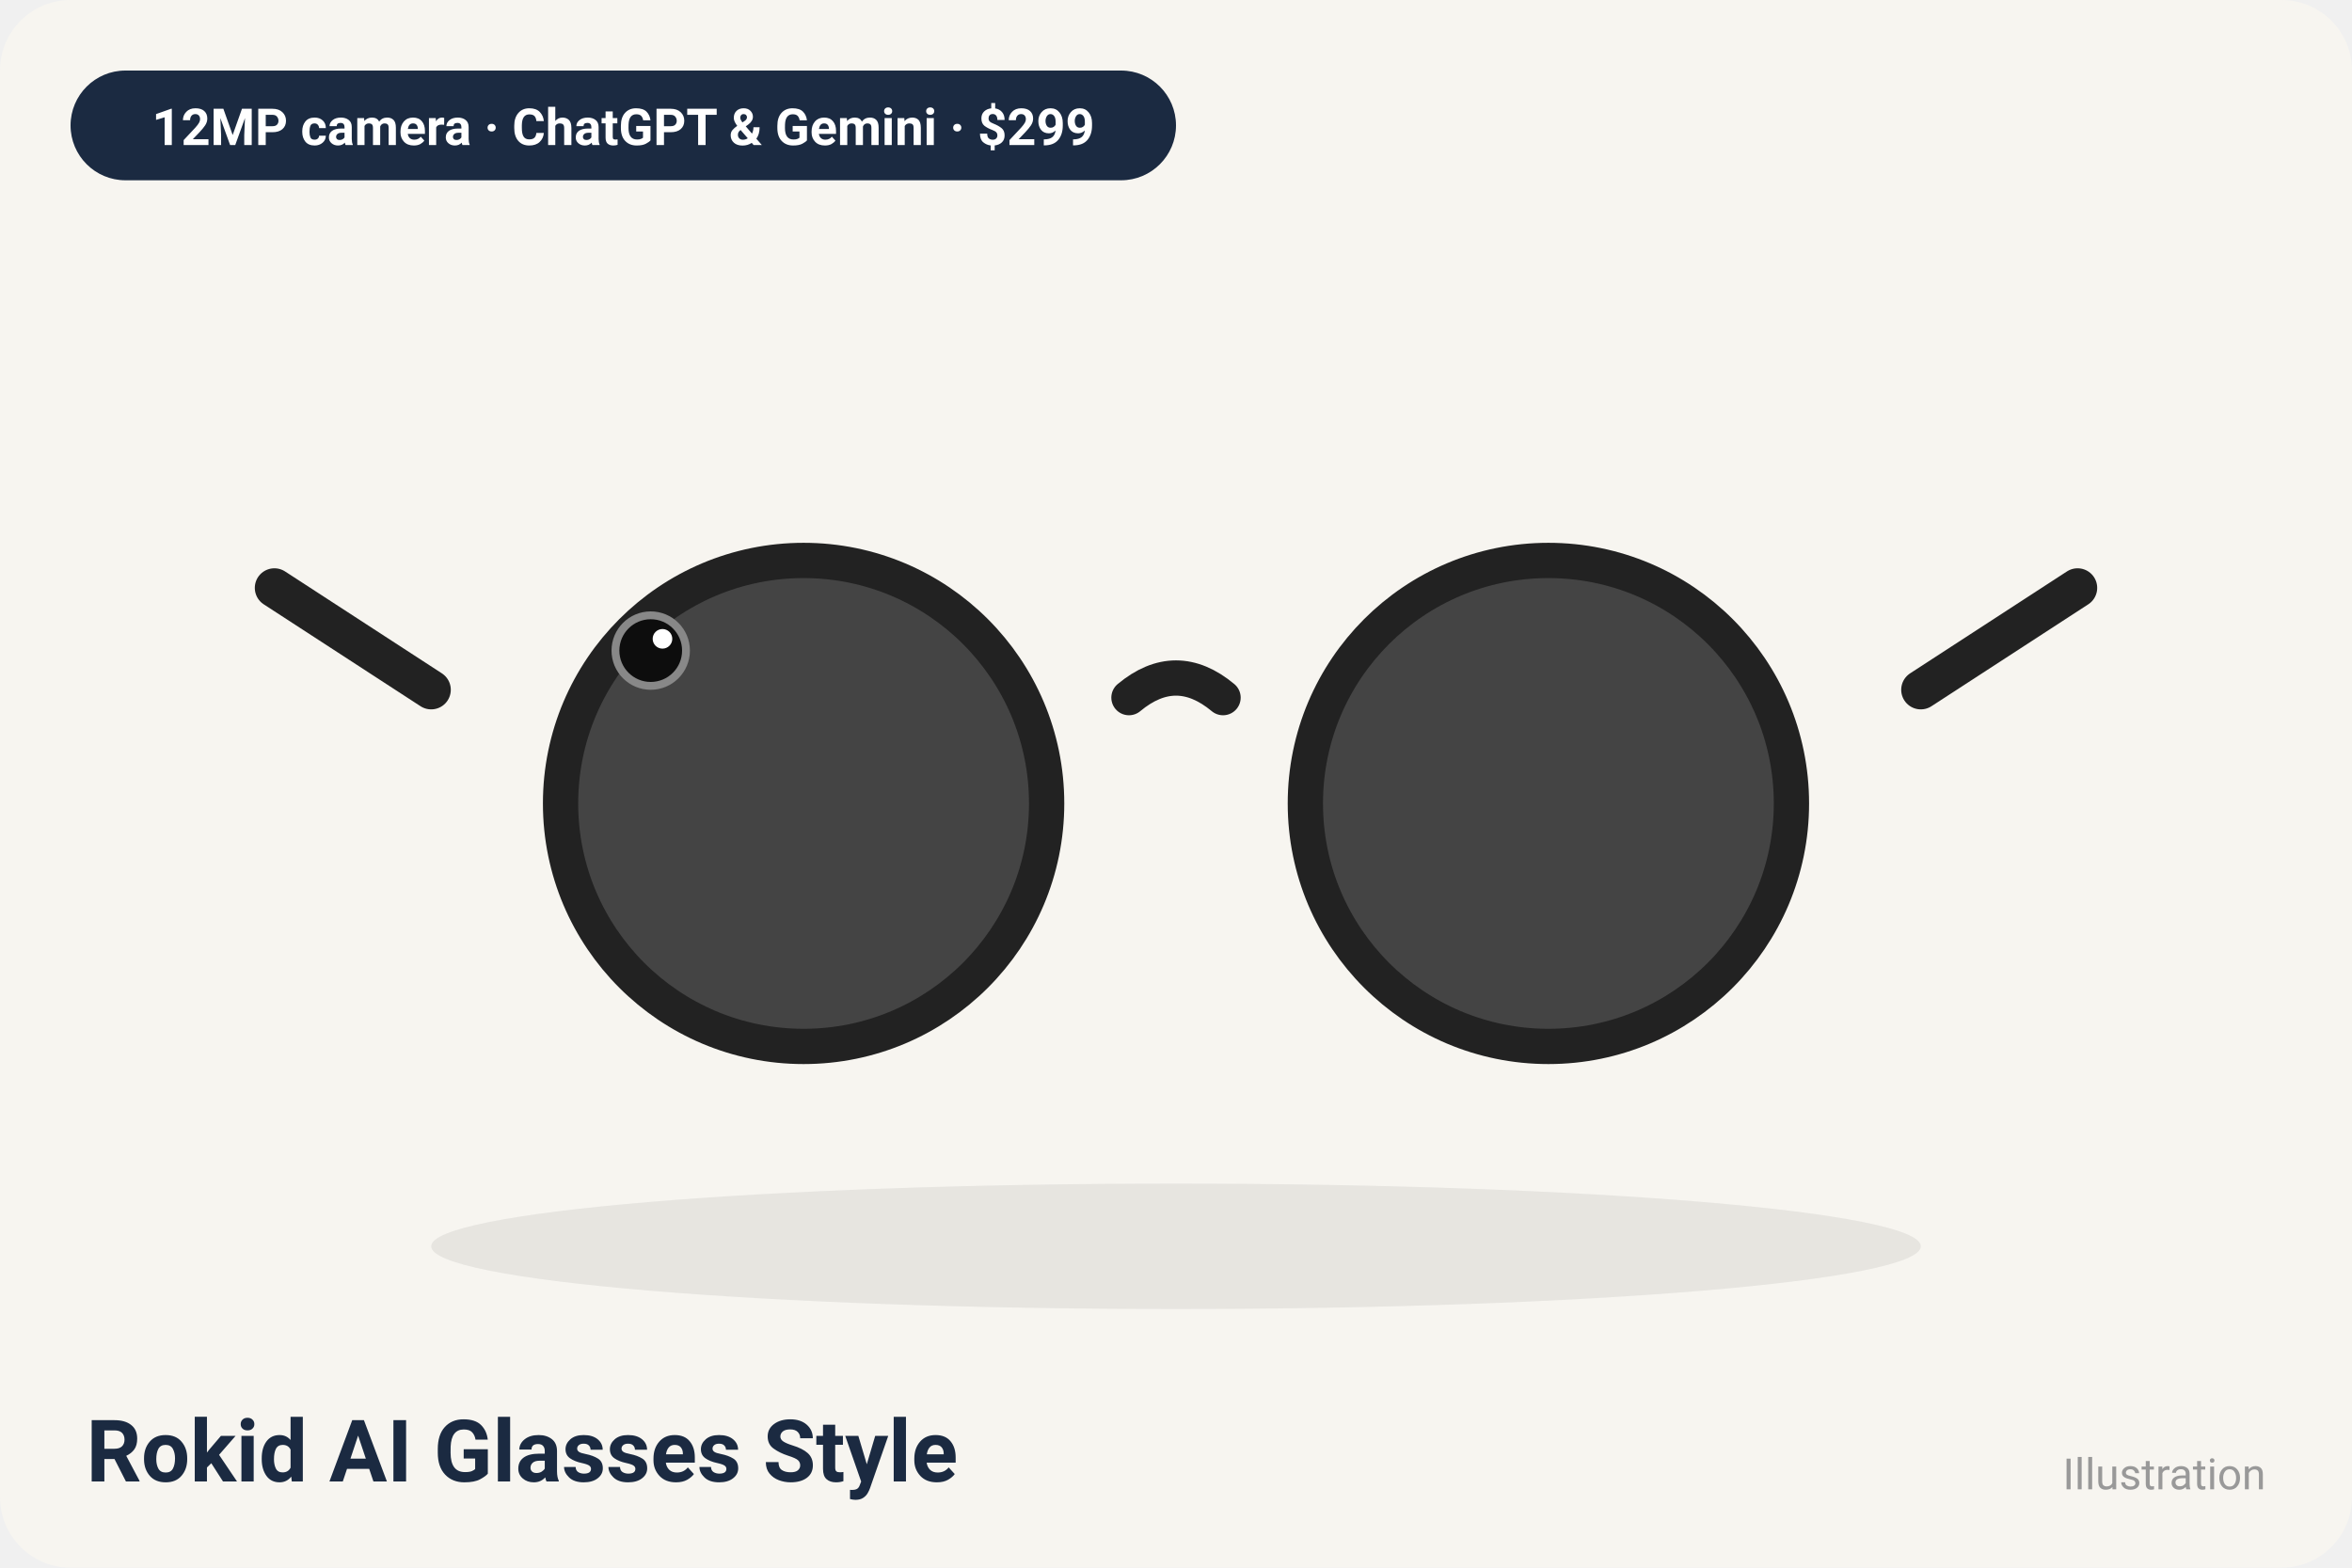
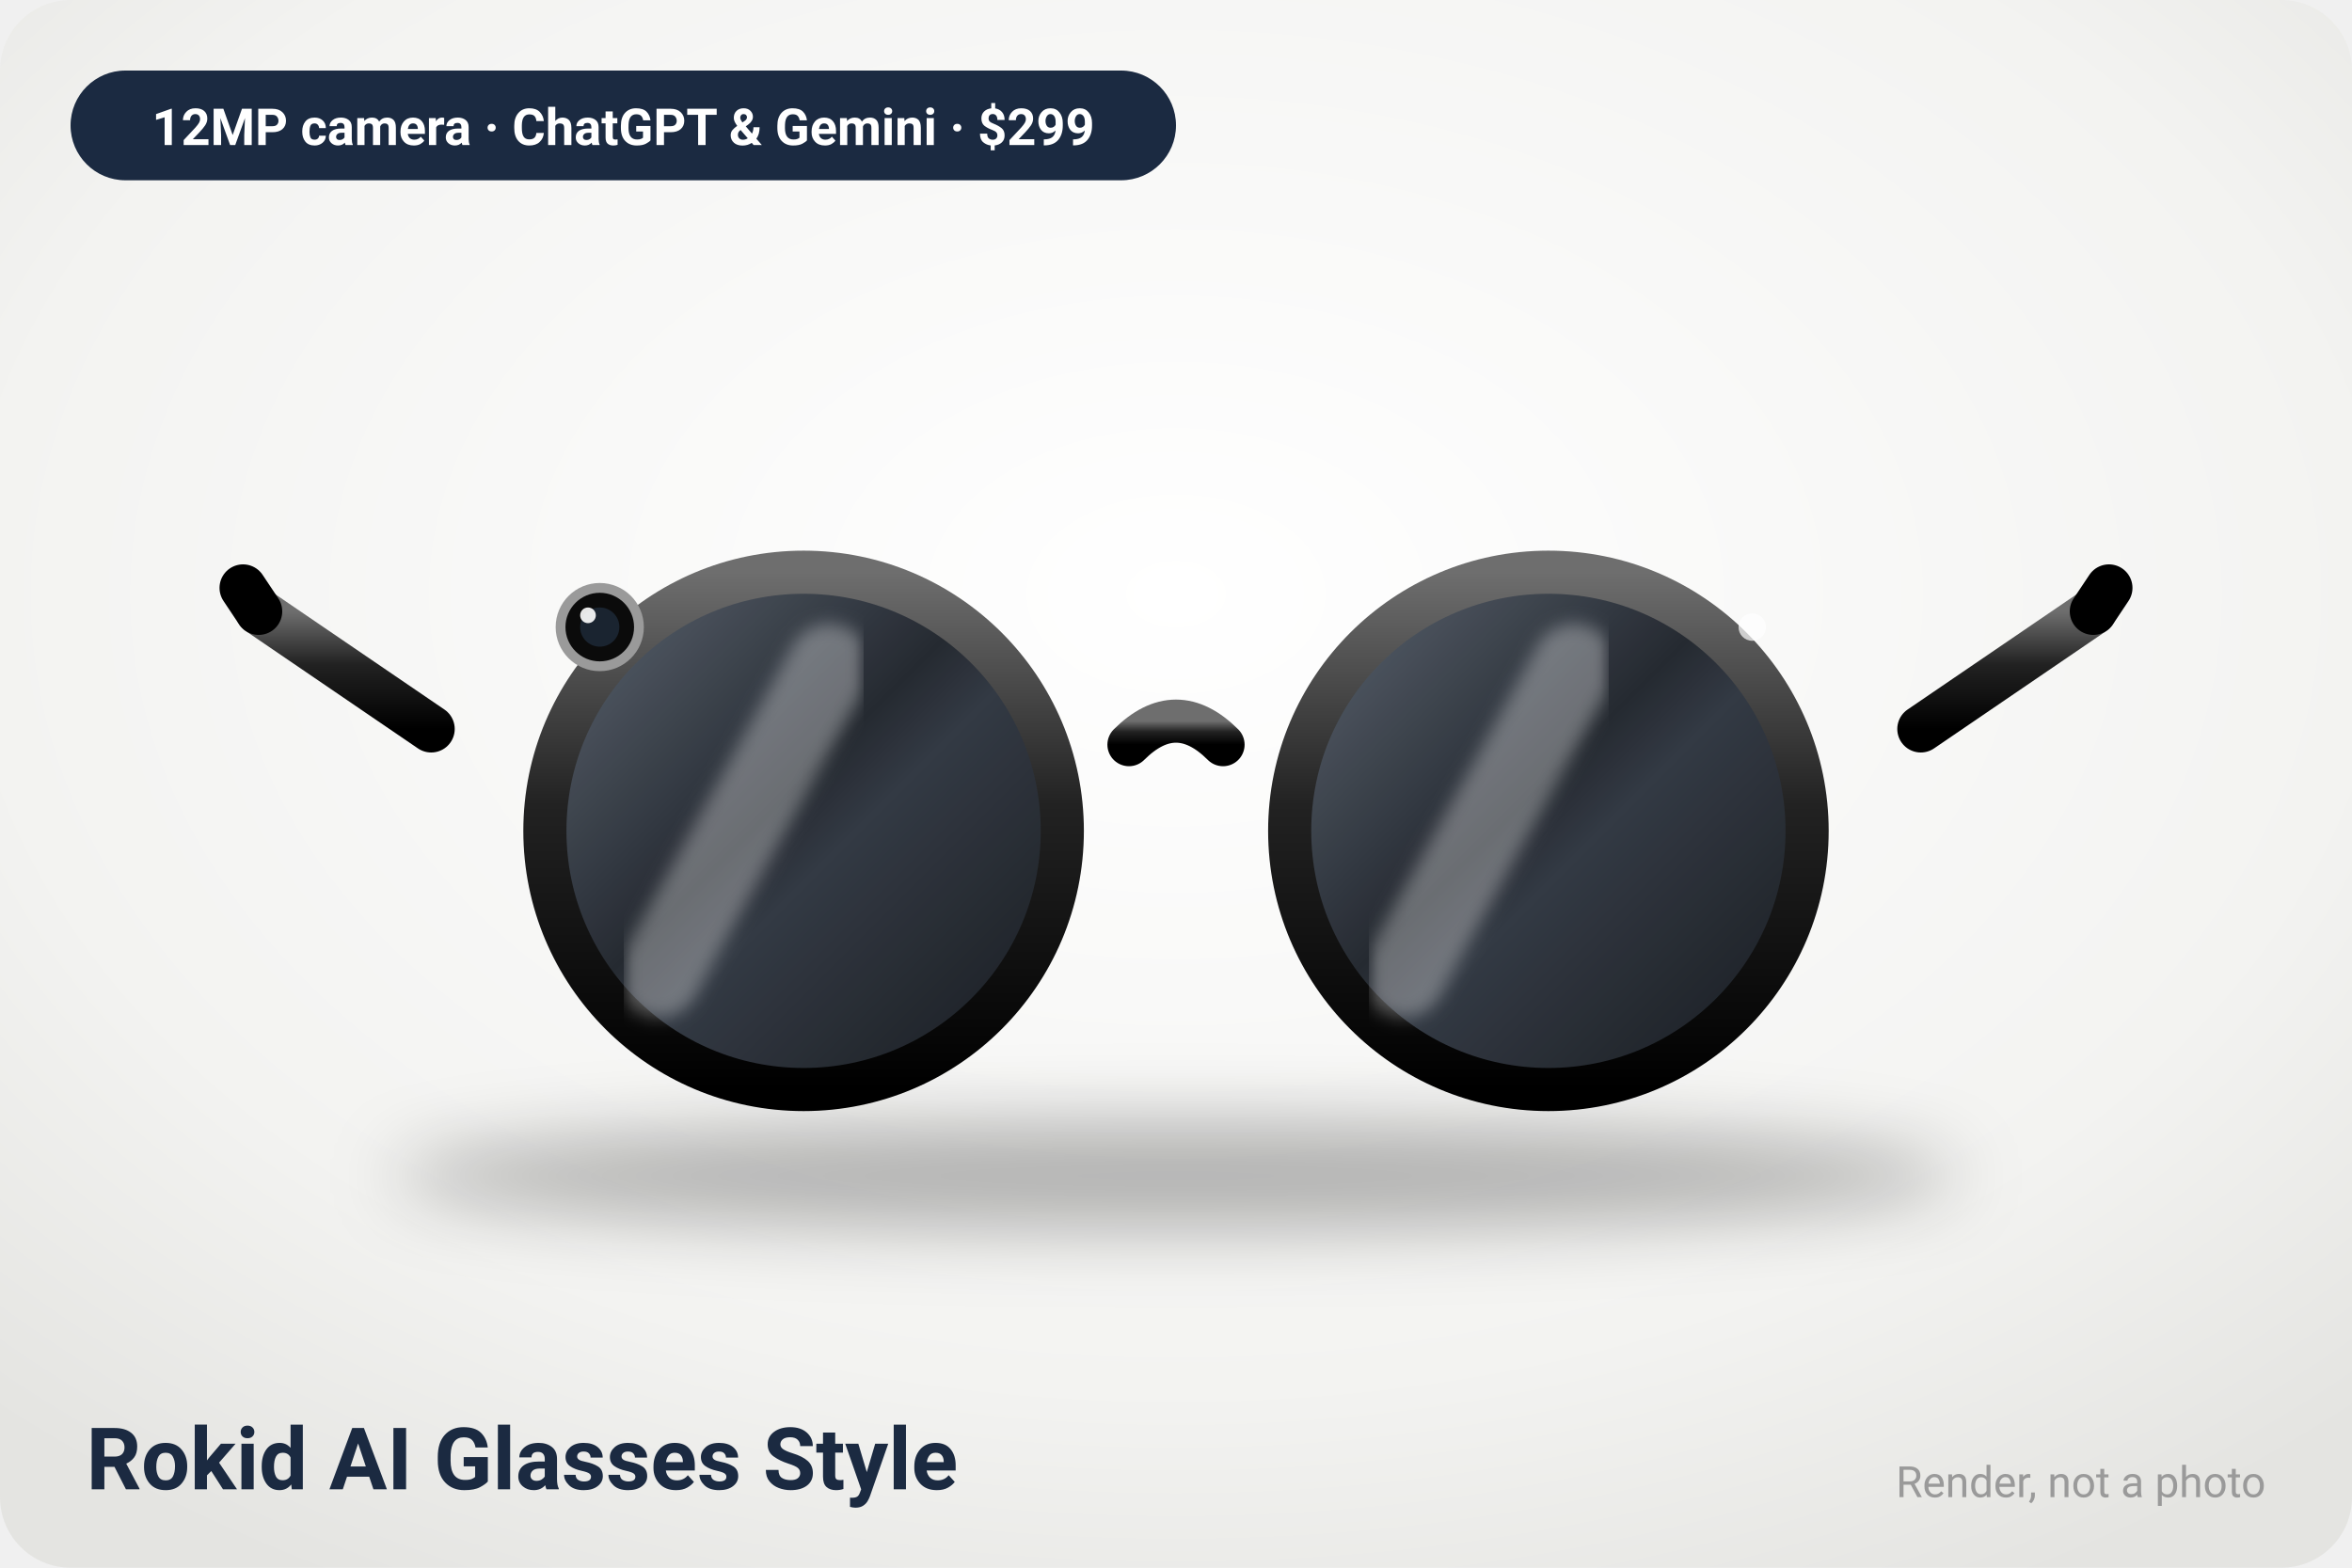
- <svg xmlns="http://www.w3.org/2000/svg" viewBox="0 0 600 400" role="img" aria-label="Rokid AI Glasses Style (illustration)">
-   <rect width="600" height="400" rx="18" fill="#F7F5F0" />
-   <ellipse cx="300" cy="318" rx="190" ry="16" fill="#000" opacity="0.07" />
-   <circle cx="205" cy="205" r="62" fill="#444" stroke="#222" stroke-width="9" />
-   <circle cx="395" cy="205" r="62" fill="#444" stroke="#222" stroke-width="9" />
-   <path d="M 288 178 Q 300 168 312 178" fill="none" stroke="#222" stroke-width="9" stroke-linecap="round" />
-   <path d="M 110 176 L 70 150 M 490 176 L 530 150" stroke="#222" stroke-width="10" stroke-linecap="round" />
-   <circle cx="166" cy="166" r="9" fill="#0d0d0d" stroke="#888" stroke-width="2" />
-   <circle cx="169" cy="163" r="2.5" fill="#fff" />
+ <svg xmlns="http://www.w3.org/2000/svg" viewBox="0 0 600 400" role="img" aria-label="Rokid AI Glasses Style (product render)">
+   <defs>
+     <radialGradient id="crokidstyle-bg" cx="50%" cy="38%" r="72%">
+       <stop offset="0" stop-color="#ffffff" />
+       <stop offset="0.7" stop-color="#f3f3f1" />
+       <stop offset="1" stop-color="#e4e4e1" />
+     </radialGradient>
+     <filter id="crokidstyle-blur" x="-30%" y="-80%" width="160%" height="300%">
+       <feGaussianBlur stdDeviation="9" />
+     </filter>
+     <filter id="crokidstyle-soft" x="-20%" y="-20%" width="140%" height="140%">
+       <feGaussianBlur stdDeviation="2.2" />
+     </filter>
+     <filter id="crokidstyle-glow" x="-50%" y="-50%" width="200%" height="200%">
+       <feGaussianBlur stdDeviation="5" />
+     </filter>
+     <linearGradient id="crokidstyle-front" x1="0" y1="0" x2="0.35" y2="1">
+       <stop offset="0" stop-color="#3c3c3c" />
+       <stop offset="0.55" stop-color="#222" />
+       <stop offset="1" stop-color="#0b0b0b" />
+     </linearGradient>
+     <linearGradient id="crokidstyle-side" x1="0" y1="0" x2="1" y2="1">
+       <stop offset="0" stop-color="#131313" />
+       <stop offset="1" stop-color="#000000" />
+     </linearGradient>
+     <linearGradient id="crokidstyle-top" x1="0" y1="0" x2="1" y2="1">
+       <stop offset="0" stop-color="#5f5f5f" />
+       <stop offset="1" stop-color="#313131" />
+     </linearGradient>
+     <radialGradient id="crokidstyle-dome" cx="38%" cy="32%" r="75%">
+       <stop offset="0" stop-color="#5a5a5a" />
+       <stop offset="0.6" stop-color="#222" />
+       <stop offset="1" stop-color="#000000" />
+     </radialGradient>
+     <linearGradient id="crokidstyle-gloss" x1="0" y1="0" x2="1" y2="1">
+       <stop offset="0" stop-color="#ffffff" stop-opacity="0.55" />
+       <stop offset="0.5" stop-color="#ffffff" stop-opacity="0.05" />
+       <stop offset="1" stop-color="#ffffff" stop-opacity="0" />
+     </linearGradient>
+     <linearGradient id="crokidstyle-screen" x1="0" y1="0" x2="1" y2="1">
+       <stop offset="0" stop-color="#1d2a3a" />
+       <stop offset="1" stop-color="#060a10" />
+     </linearGradient>
+     <linearGradient id="crokidstyle-metal" x1="0" y1="0" x2="1" y2="0">
+       <stop offset="0" stop-color="#d9d9d6" />
+       <stop offset="0.35" stop-color="#f4f4f2" />
+       <stop offset="0.65" stop-color="#bdbdb9" />
+       <stop offset="1" stop-color="#e6e6e3" />
+     </linearGradient>
+     <linearGradient id="crokidstyle-accent" x1="0" y1="0" x2="0" y2="1">
+       <stop offset="0" stop-color="#bdefd2" />
+       <stop offset="1" stop-color="#4ed487" />
+     </linearGradient>
+     <linearGradient id="crokidstyle-lens" x1="0" y1="0" x2="1" y2="1">
+       <stop offset="0" stop-color="#5a6470" />
+       <stop offset="0.45" stop-color="#1c2129" />
+       <stop offset="0.55" stop-color="#2b323c" />
+       <stop offset="1" stop-color="#0c0f14" />
+     </linearGradient>
+   </defs>
+   <rect width="600" height="400" rx="18" fill="url(#crokidstyle-bg)" />
+   <ellipse cx="300" cy="300" rx="200" ry="14" fill="#000" opacity="0.28" filter="url(#crokidstyle-blur)" />
+   <linearGradient id="crokidstyle-fr" x1="0" y1="0" x2="0" y2="1">
+     <stop offset="0" stop-color="#6e6e6e" />
+     <stop offset="0.45" stop-color="#222" />
+     <stop offset="1" stop-color="#000000" />
+   </linearGradient>
+   <circle cx="205" cy="212" r="66" fill="url(#crokidstyle-lens)" opacity="0.96" />
+   <circle cx="205" cy="212" r="66" fill="none" stroke="url(#crokidstyle-fr)" stroke-width="11" stroke-linejoin="round" />
+   <path d="M 168.04 248.96 L 211.6 169.76" stroke="#fff" stroke-opacity="0.32" stroke-width="21.12" stroke-linecap="round" filter="url(#crokidstyle-soft)" />
+   <circle cx="395" cy="212" r="66" fill="url(#crokidstyle-lens)" opacity="0.96" />
+   <circle cx="395" cy="212" r="66" fill="none" stroke="url(#crokidstyle-fr)" stroke-width="11" stroke-linejoin="round" />
+   <path d="M 358.04 248.96 L 401.6 169.76" stroke="#fff" stroke-opacity="0.32" stroke-width="21.12" stroke-linecap="round" filter="url(#crokidstyle-soft)" />
+   <path d="M 288 190 Q 300 178 312 190" fill="none" stroke="url(#crokidstyle-fr)" stroke-width="11" stroke-linecap="round" />
+   <path d="M 110 186 L 66 156 M 490 186 L 534 156" stroke="url(#crokidstyle-fr)" stroke-width="12" stroke-linecap="round" />
+   <path d="M 66 156 L 62 150 M 534 156 L 538 150" stroke="#000000" stroke-width="12" stroke-linecap="round" />
+   <circle cx="153" cy="160" r="10" fill="#0b0b0b" stroke="#9a9a9a" stroke-width="2.5" />
+   <circle cx="153" cy="160" r="5" fill="#1a2430" />
+   <circle cx="150" cy="157" r="2" fill="#fff" opacity="0.9" />
+   <circle cx="447" cy="160" r="3.5" fill="#fff" opacity="0.7" />
  <g font-family="-apple-system,Segoe UI,Roboto,Helvetica,Arial,sans-serif">
    <rect x="18" y="18" width="282" height="28" rx="14" fill="#1B2A41" />
    <text x="159.0" y="37" text-anchor="middle" font-size="13" font-weight="700" fill="#fff">12MP camera · ChatGPT &amp; Gemini · $299</text>
-     <text x="22" y="378" font-size="22" font-weight="700" fill="#1B2A41">Rokid AI Glasses Style</text>
-     <text x="578" y="380" text-anchor="end" font-size="11" fill="#999">Illustration</text>
+     <text x="22" y="380" font-size="22" font-weight="700" fill="#1B2A41">Rokid AI Glasses Style</text>
+     <text x="578" y="382" text-anchor="end" font-size="11" fill="#9a9a9a">Render, not a photo</text>
  </g>
</svg>
